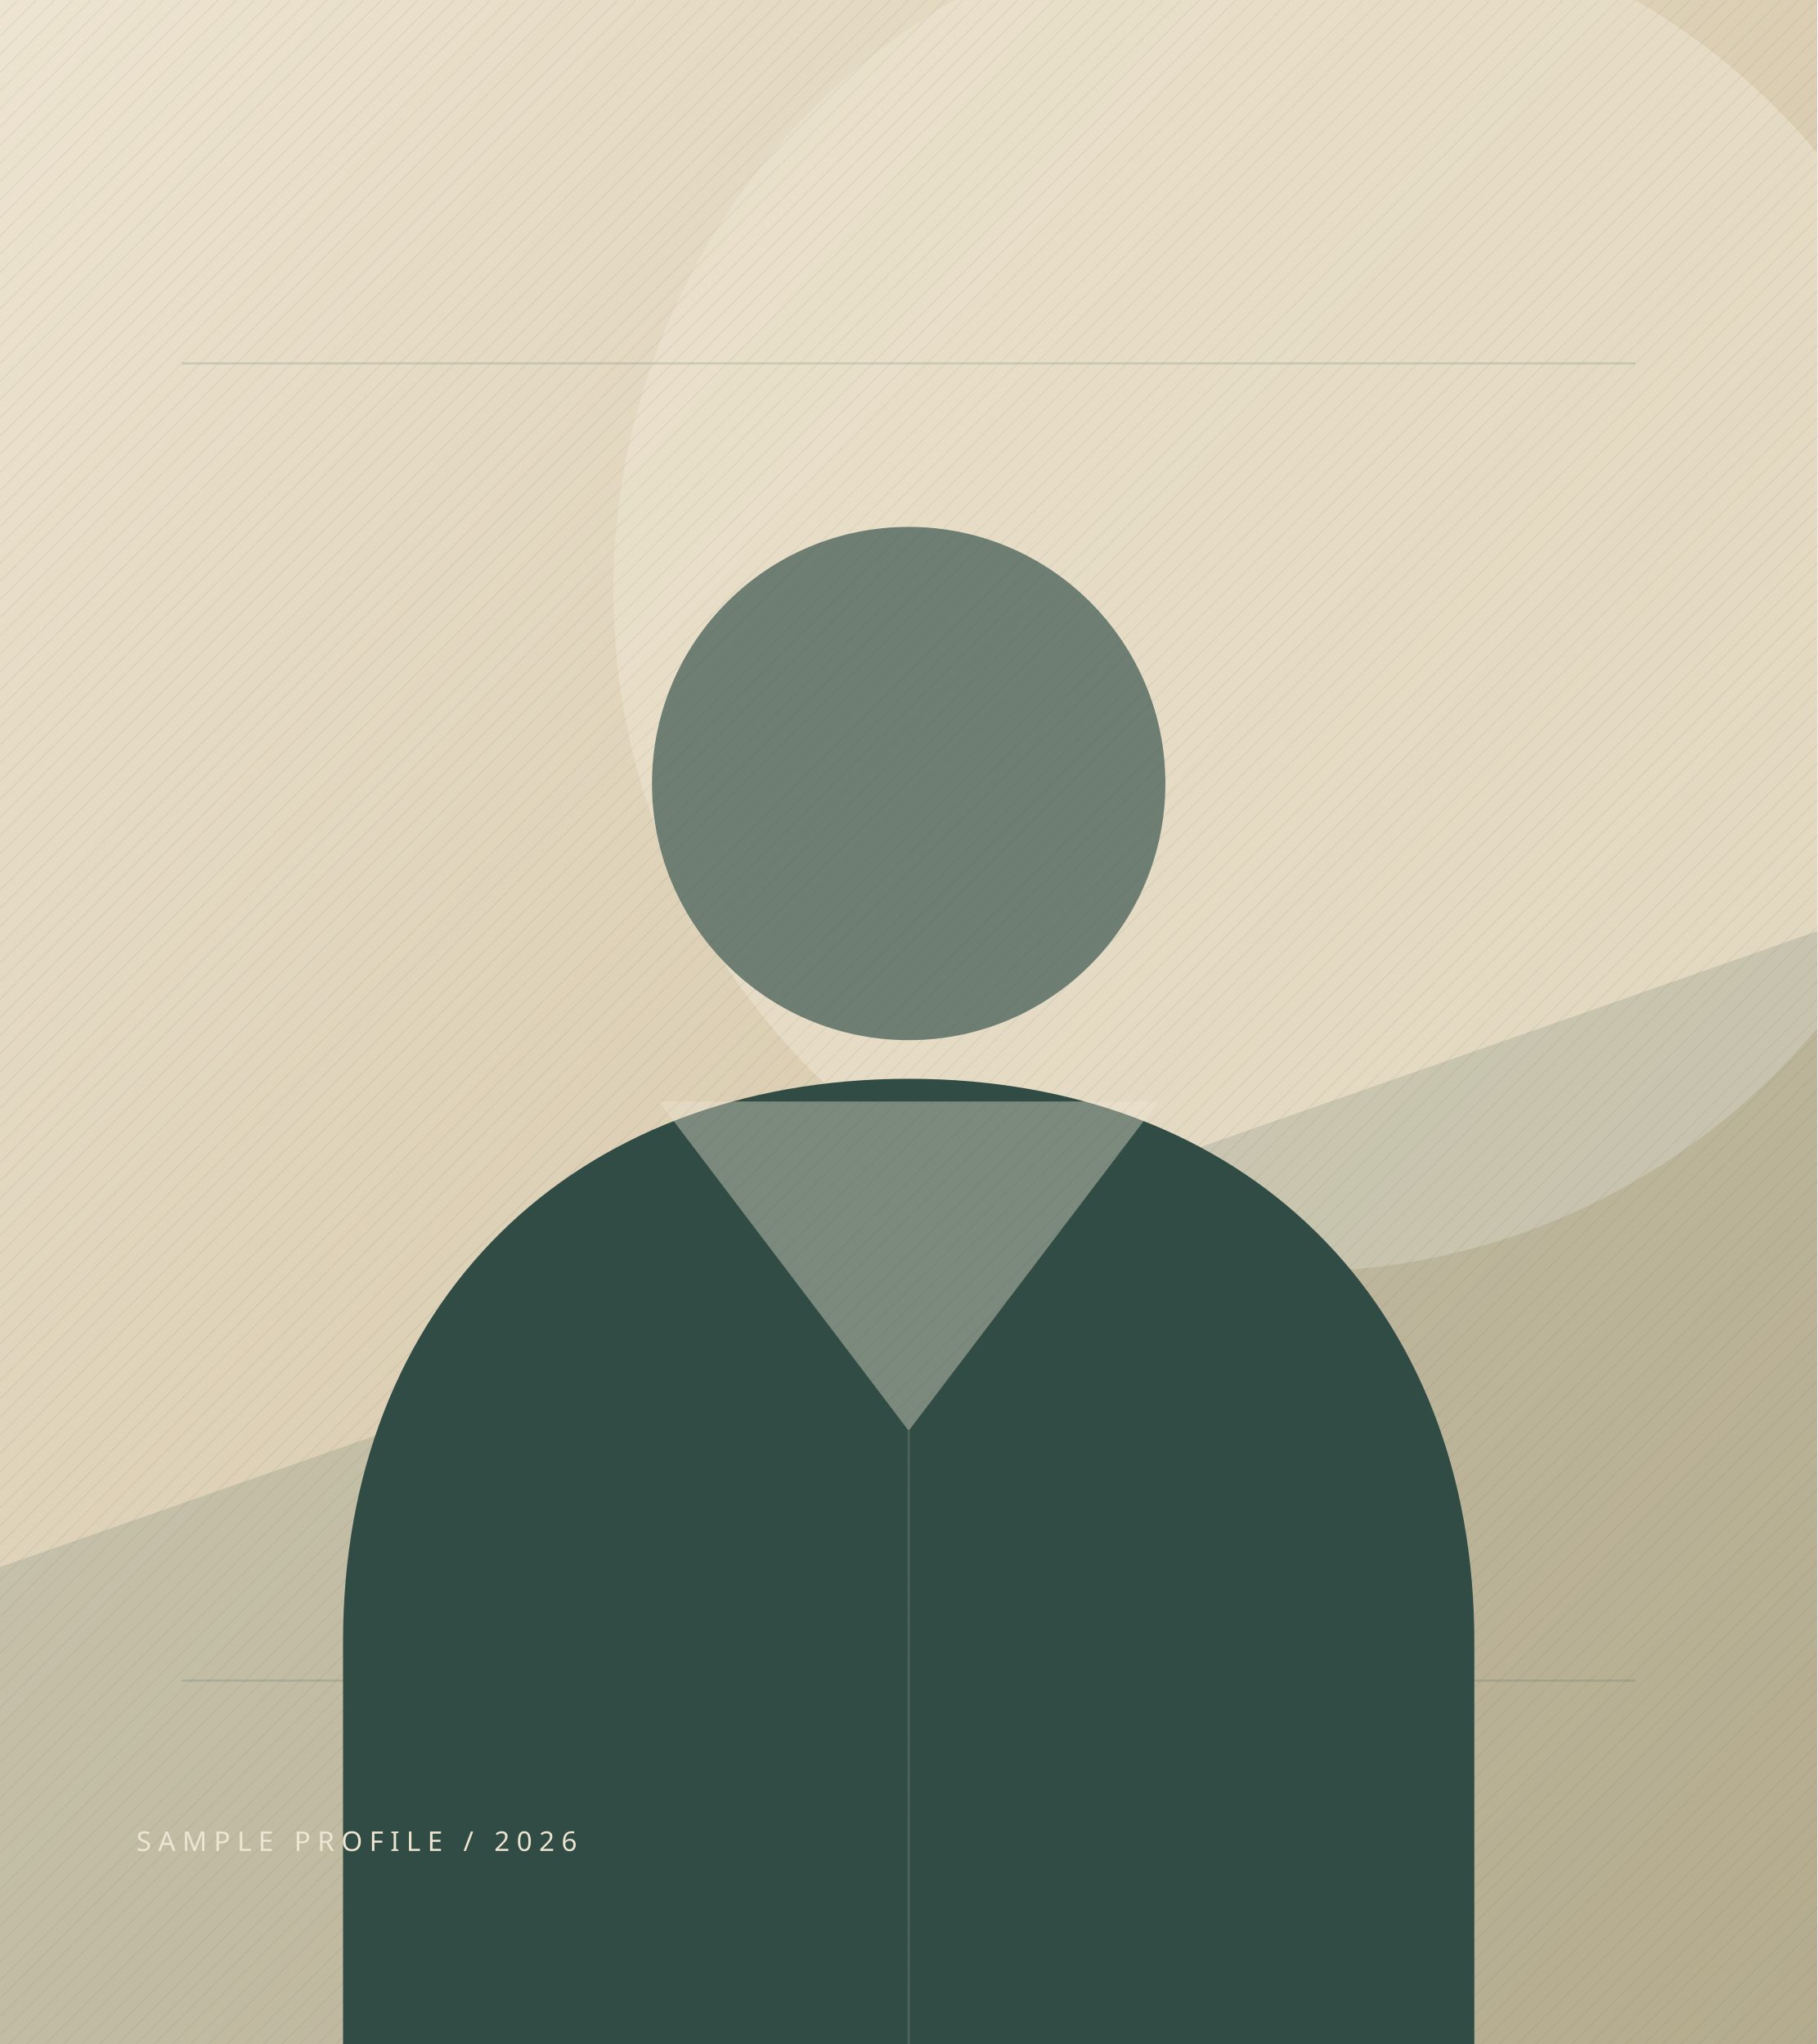
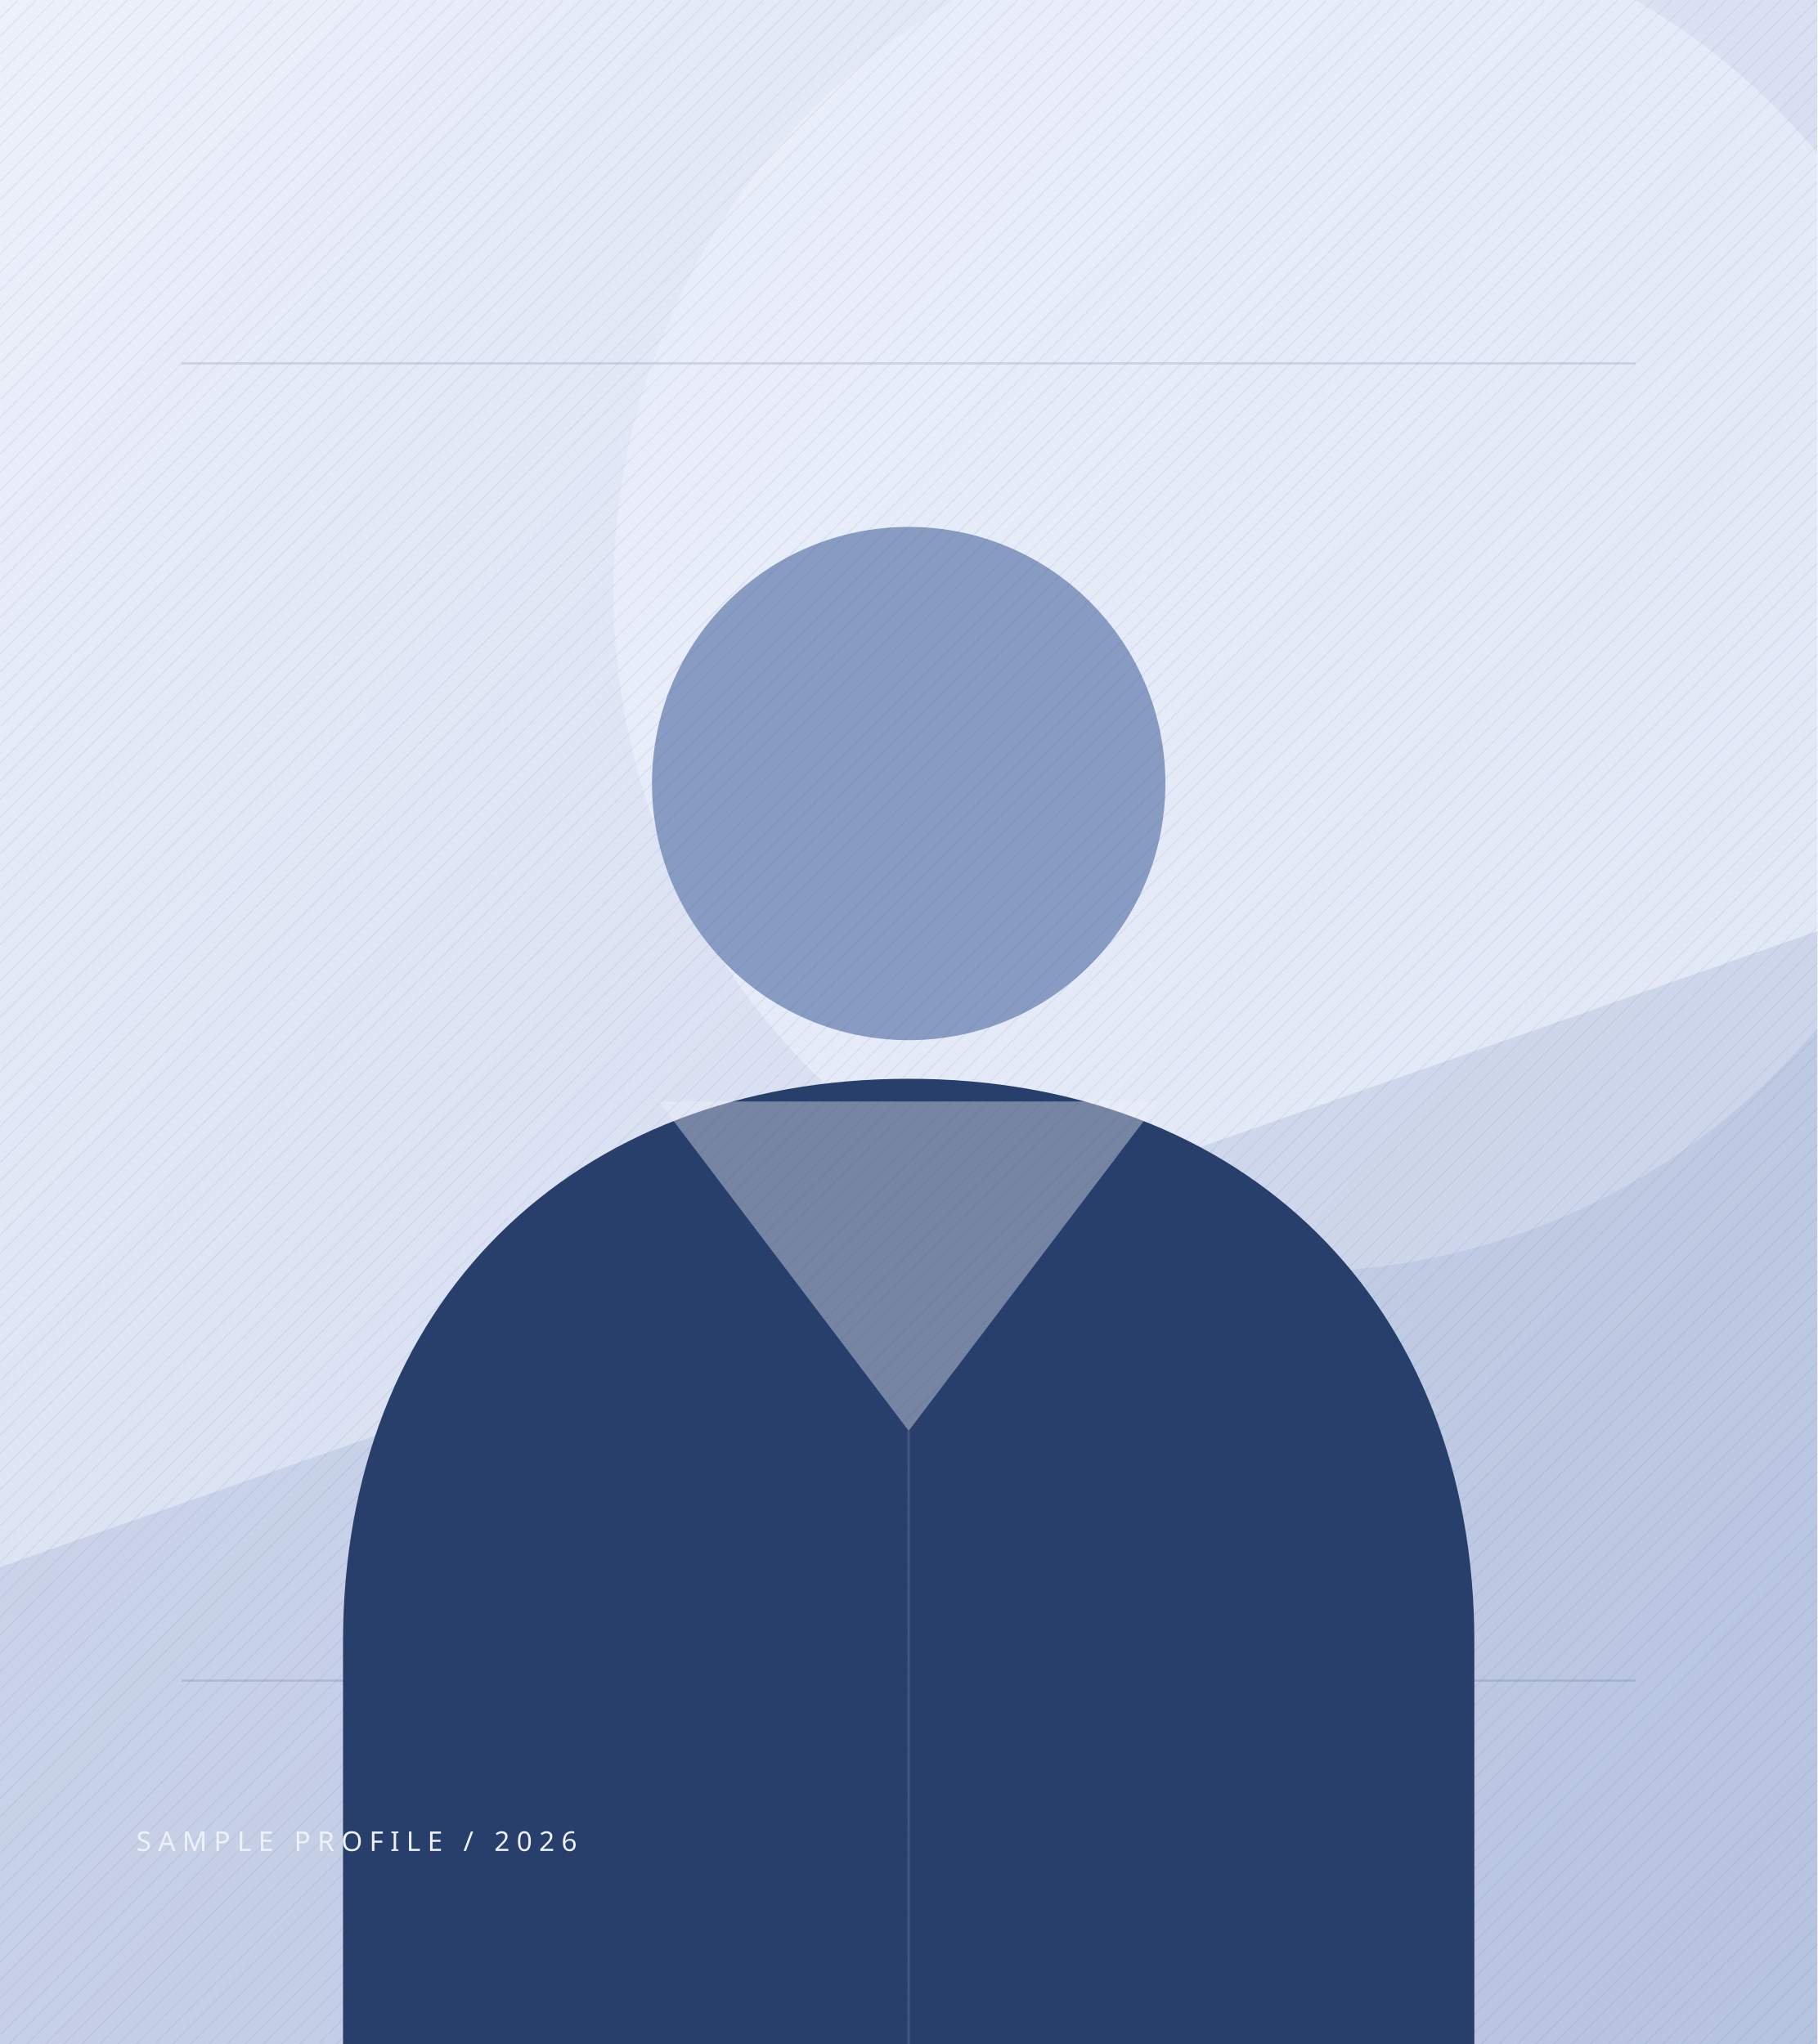
<svg xmlns="http://www.w3.org/2000/svg" viewBox="0 0 800 900">
  <defs>
    <linearGradient id="bg" x2="1" y2="1">
-       <stop stop-color="#ede4d1" />
-       <stop offset="1" stop-color="#c9b895" />
+       <stop stop-color="#edf1fb" />
+       <stop offset="1" stop-color="#c4cfe8" />
    </linearGradient>
    <pattern id="lines" width="8" height="8" patternUnits="userSpaceOnUse">
-       <path d="M0 8L8 0" stroke="#314c45" stroke-width=".5" opacity=".08" />
+       <path d="M0 8L8 0" stroke="#283e6b" stroke-width=".5" opacity=".08" />
    </pattern>
  </defs>
  <rect width="800" height="900" fill="url(#bg)" />
-   <circle cx="570" cy="260" r="300" fill="#ede4d1" opacity=".6" />
-   <path d="M0 690L800 410V900H0Z" fill="#6e7e72" opacity=".23" />
-   <path d="M80 160H720M80 740H720" stroke="#314c45" opacity=".15" />
-   <circle cx="400" cy="345" r="113" fill="#6e7e72" />
-   <path d="M151 900V723c0-149 101-248 249-248s249 99 249 248v177" fill="#314c45" />
-   <path d="M290 485L400 630 510 485" fill="#ede4d1" opacity=".4" />
-   <path d="M400 630V900" stroke="#ede4d1" opacity=".15" />
+   <circle cx="570" cy="260" r="300" fill="#edf1fb" opacity=".6" />
+   <path d="M0 690L800 410V900H0Z" fill="#879bc3" opacity=".23" />
+   <path d="M80 160H720M80 740H720" stroke="#283e6b" opacity=".15" />
+   <circle cx="400" cy="345" r="113" fill="#879bc3" />
+   <path d="M151 900V723c0-149 101-248 249-248s249 99 249 248v177" fill="#283e6b" />
+   <path d="M290 485L400 630 510 485" fill="#edf1fb" opacity=".4" />
+   <path d="M400 630V900" stroke="#edf1fb" opacity=".15" />
  <rect width="800" height="900" fill="url(#lines)" />
-   <text x="60" y="815" fill="#ede4d1" font-size="12" letter-spacing="3" font-family="sans-serif">SAMPLE PROFILE / 2026</text>
+   <text x="60" y="815" fill="#edf1fb" font-size="12" letter-spacing="3" font-family="sans-serif">SAMPLE PROFILE / 2026</text>
</svg>
